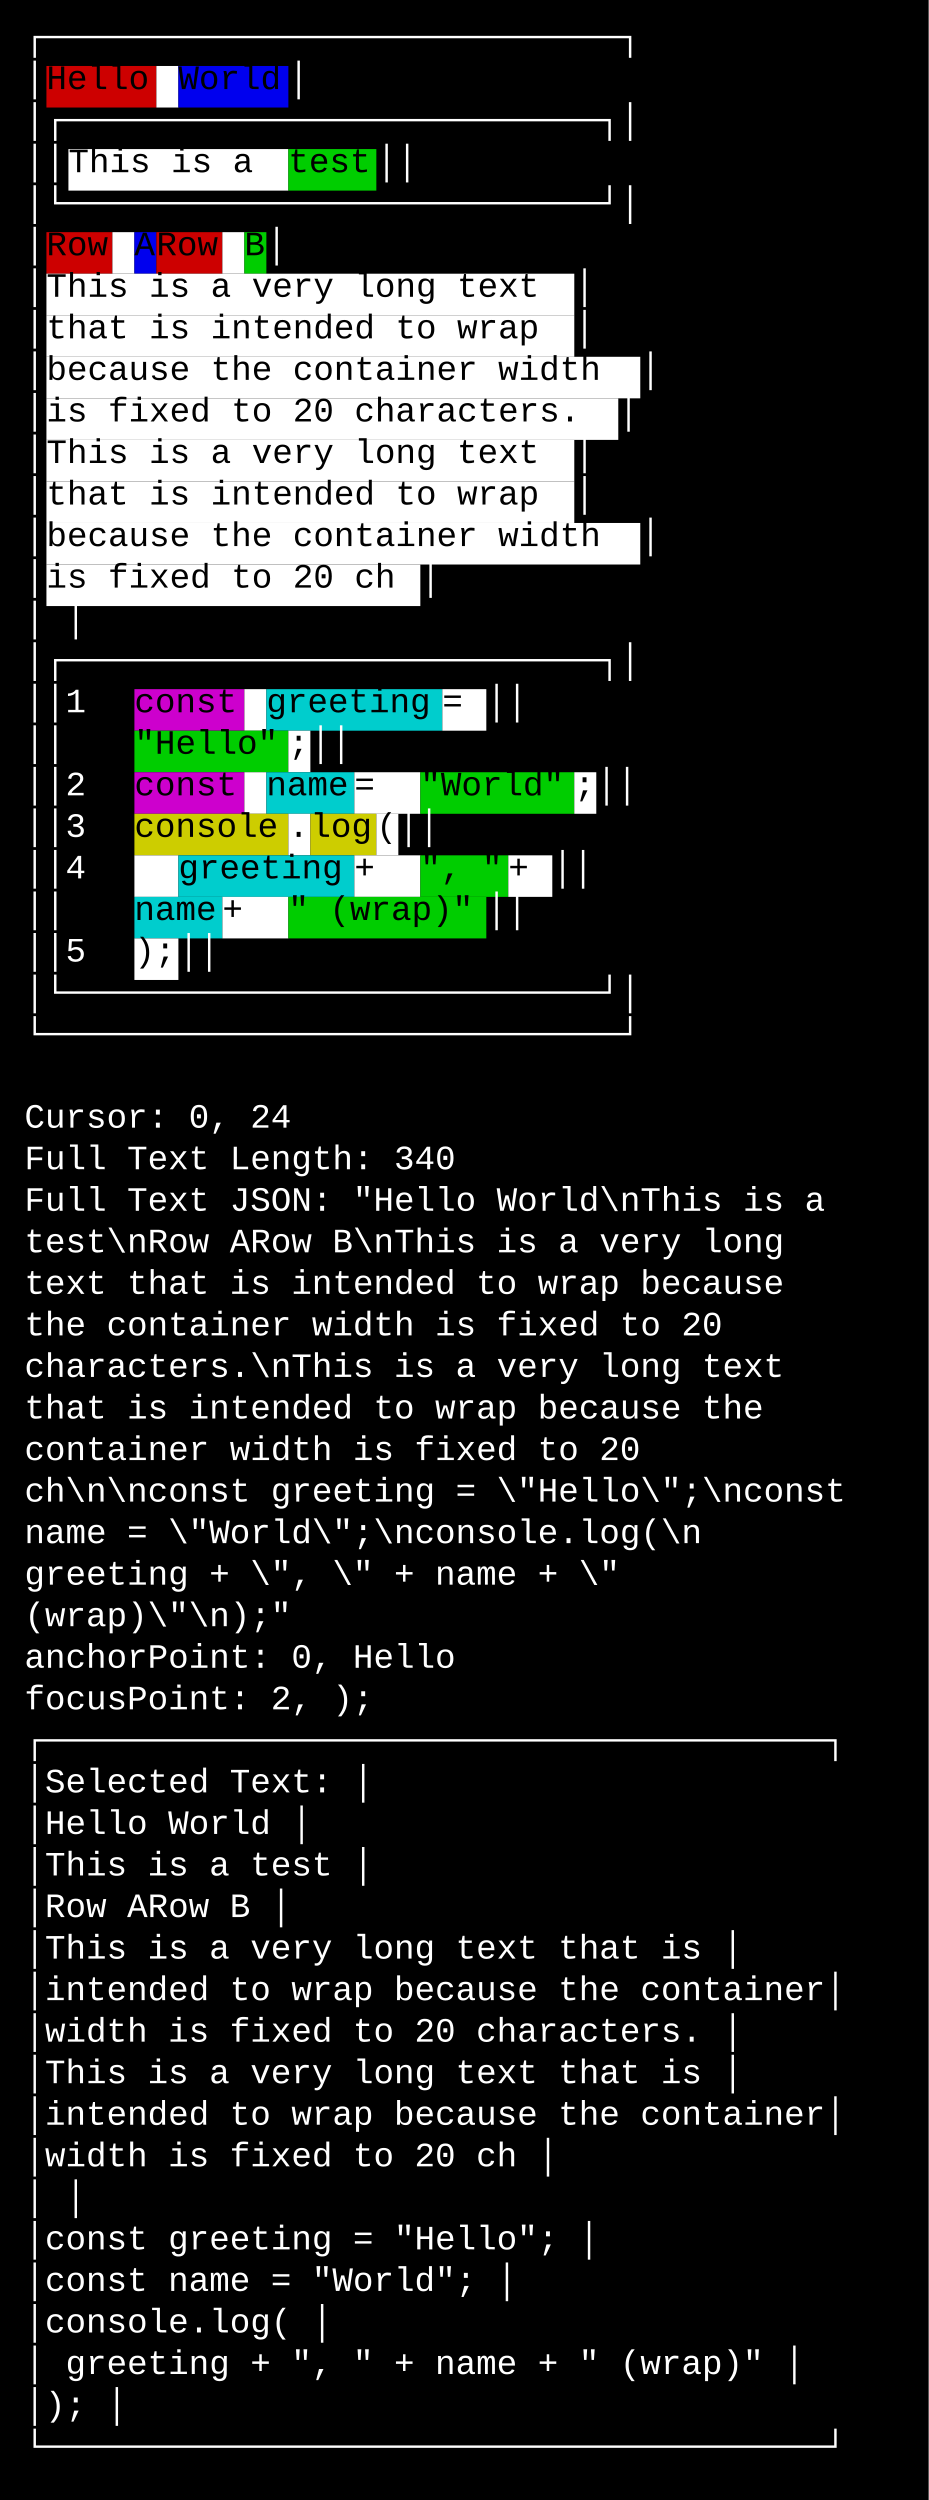
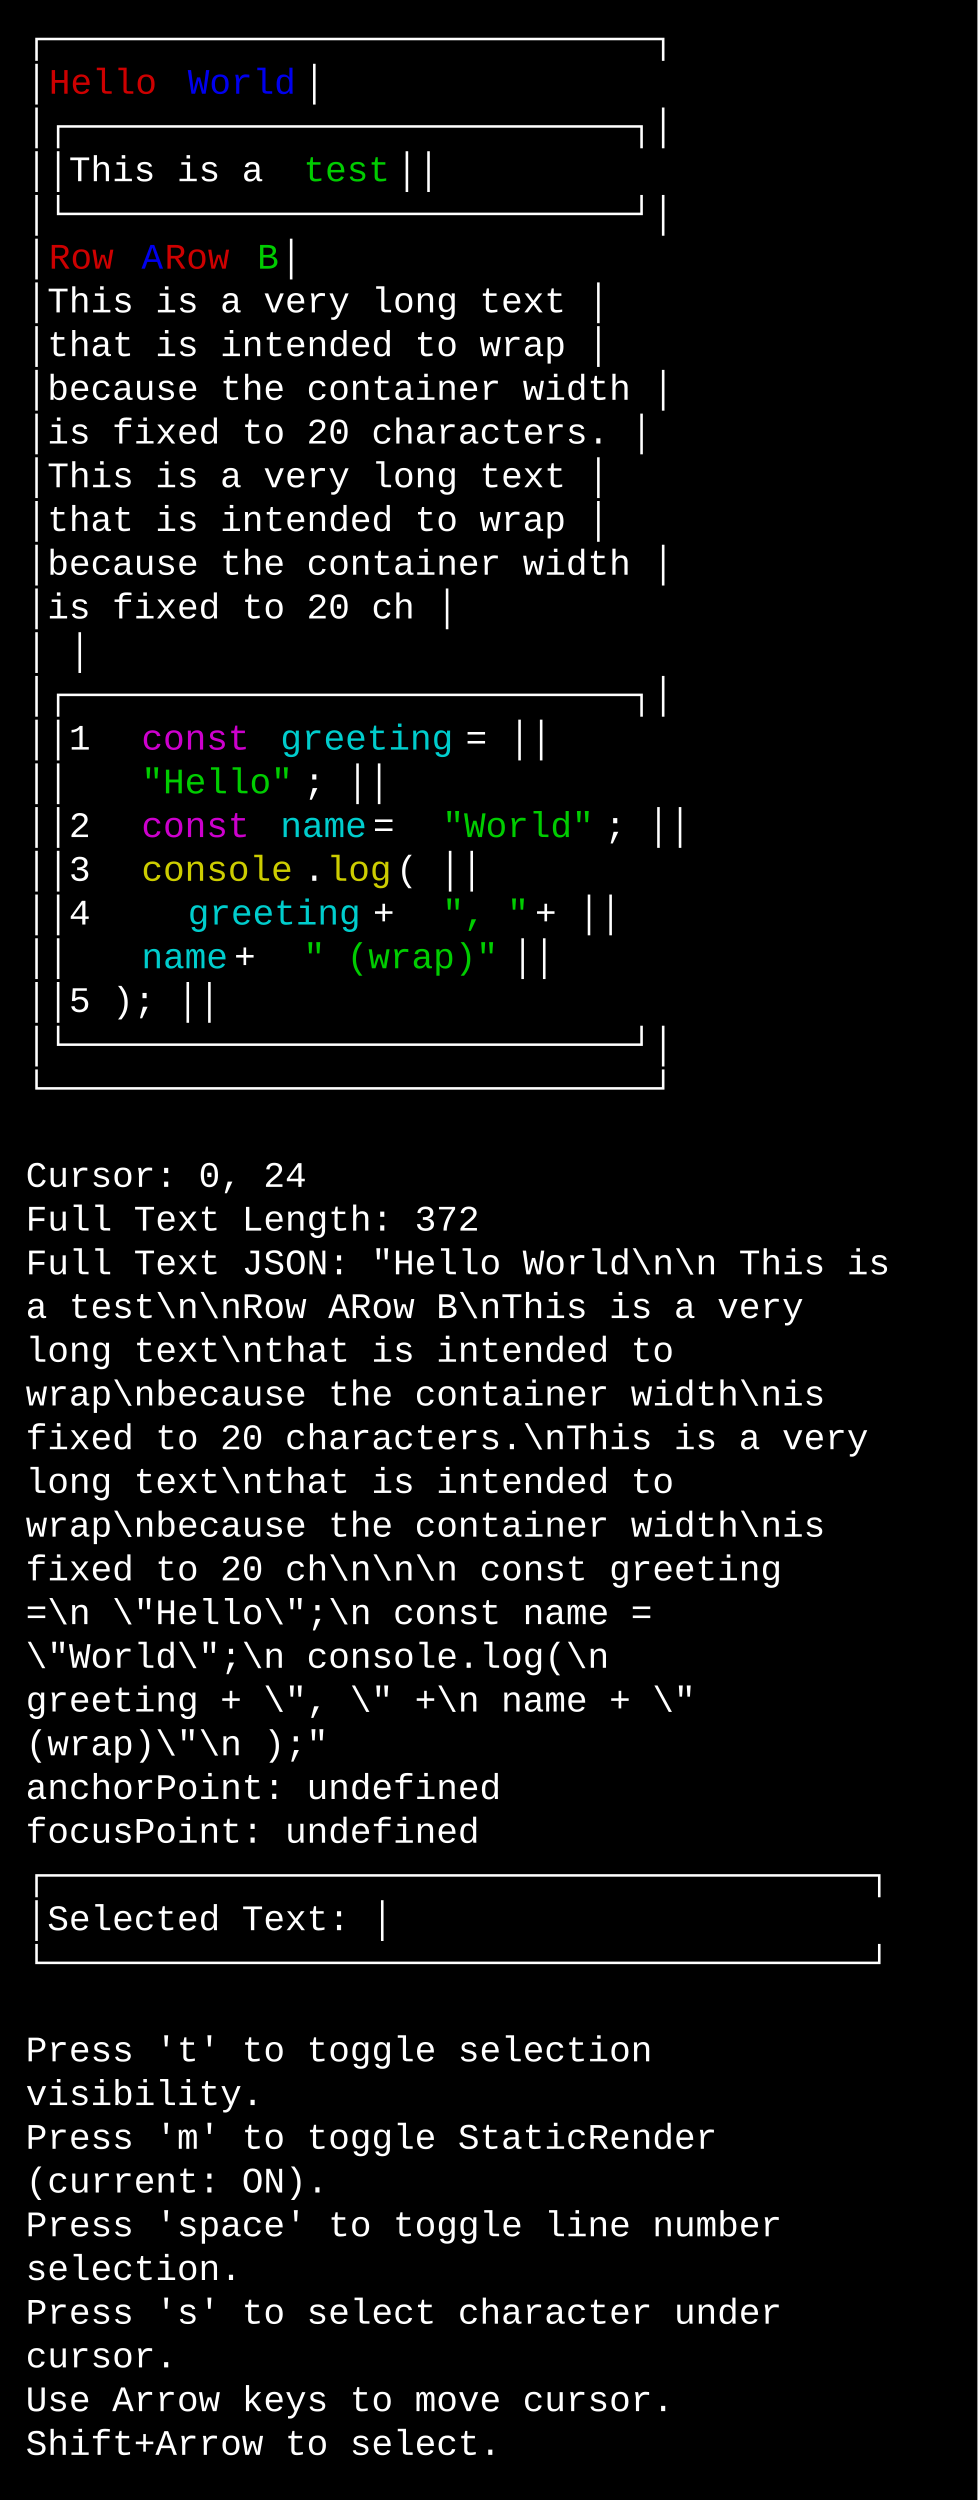
- <svg xmlns="http://www.w3.org/2000/svg" width="380" height="1023" viewBox="0 0 380 1023">
+ <svg xmlns="http://www.w3.org/2000/svg" width="380" height="972" viewBox="0 0 380 972">
  <style>
    text { font-family: Consolas, "Courier New", monospace; font-size: 14px; dominant-baseline: text-before-edge; white-space: pre; }
  </style>
-   <rect width="380" height="1023" fill="#000000" />
+   <rect width="380" height="972" fill="#000000" />
  <g transform="translate(10, 10)">
    <text x="0" y="2" fill="#ffffff" textLength="360" lengthAdjust="spacingAndGlyphs">┌────────────────────────────┐          </text>
    <text x="0" y="19" fill="#ffffff" textLength="9" lengthAdjust="spacingAndGlyphs">│</text>
-     <rect x="9" y="17" width="45" height="17" fill="#cd0000" />
-     <text x="9" y="19" fill="#000000" textLength="45" lengthAdjust="spacingAndGlyphs">Hello</text>
-     <rect x="54" y="17" width="9" height="17" fill="#ffffff" />
-     <rect x="63" y="17" width="45" height="17" fill="#0000ee" />
-     <text x="63" y="19" fill="#000000" textLength="45" lengthAdjust="spacingAndGlyphs">World</text>
+     <text x="9" y="19" fill="#cd0000" textLength="45" lengthAdjust="spacingAndGlyphs">Hello</text>
+     <text x="63" y="19" fill="#0000ee" textLength="45" lengthAdjust="spacingAndGlyphs">World</text>
    <text x="108" y="19" fill="#ffffff" textLength="252" lengthAdjust="spacingAndGlyphs">                 │          </text>
    <text x="0" y="36" fill="#ffffff" textLength="360" lengthAdjust="spacingAndGlyphs">│┌──────────────────────────┐│          </text>
-     <text x="0" y="53" fill="#ffffff" textLength="18" lengthAdjust="spacingAndGlyphs">││</text>
-     <rect x="18" y="51" width="90" height="17" fill="#ffffff" />
-     <text x="18" y="53" fill="#000000" textLength="90" lengthAdjust="spacingAndGlyphs">This is a </text>
-     <rect x="108" y="51" width="36" height="17" fill="#00cd00" />
-     <text x="108" y="53" fill="#000000" textLength="36" lengthAdjust="spacingAndGlyphs">test</text>
+     <text x="0" y="53" fill="#ffffff" textLength="108" lengthAdjust="spacingAndGlyphs">││This is a </text>
+     <text x="108" y="53" fill="#00cd00" textLength="36" lengthAdjust="spacingAndGlyphs">test</text>
    <text x="144" y="53" fill="#ffffff" textLength="216" lengthAdjust="spacingAndGlyphs">            ││          </text>
    <text x="0" y="70" fill="#ffffff" textLength="360" lengthAdjust="spacingAndGlyphs">│└──────────────────────────┘│          </text>
    <text x="0" y="87" fill="#ffffff" textLength="9" lengthAdjust="spacingAndGlyphs">│</text>
-     <rect x="9" y="85" width="27" height="17" fill="#cd0000" />
-     <text x="9" y="87" fill="#000000" textLength="27" lengthAdjust="spacingAndGlyphs">Row</text>
-     <rect x="36" y="85" width="9" height="17" fill="#ffffff" />
-     <rect x="45" y="85" width="9" height="17" fill="#0000ee" />
-     <text x="45" y="87" fill="#000000" textLength="9" lengthAdjust="spacingAndGlyphs">A</text>
-     <rect x="54" y="85" width="27" height="17" fill="#cd0000" />
-     <text x="54" y="87" fill="#000000" textLength="27" lengthAdjust="spacingAndGlyphs">Row</text>
-     <rect x="81" y="85" width="9" height="17" fill="#ffffff" />
-     <rect x="90" y="85" width="9" height="17" fill="#00cd00" />
-     <text x="90" y="87" fill="#000000" textLength="9" lengthAdjust="spacingAndGlyphs">B</text>
+     <text x="9" y="87" fill="#cd0000" textLength="27" lengthAdjust="spacingAndGlyphs">Row</text>
+     <text x="45" y="87" fill="#0000ee" textLength="9" lengthAdjust="spacingAndGlyphs">A</text>
+     <text x="54" y="87" fill="#cd0000" textLength="27" lengthAdjust="spacingAndGlyphs">Row</text>
+     <text x="90" y="87" fill="#00cd00" textLength="9" lengthAdjust="spacingAndGlyphs">B</text>
    <text x="99" y="87" fill="#ffffff" textLength="261" lengthAdjust="spacingAndGlyphs">                  │          </text>
-     <text x="0" y="104" fill="#ffffff" textLength="9" lengthAdjust="spacingAndGlyphs">│</text>
-     <rect x="9" y="102" width="216" height="17" fill="#ffffff" />
-     <text x="9" y="104" fill="#000000" textLength="216" lengthAdjust="spacingAndGlyphs">This is a very long text</text>
-     <text x="225" y="104" fill="#ffffff" textLength="135" lengthAdjust="spacingAndGlyphs">    │          </text>
-     <text x="0" y="121" fill="#ffffff" textLength="9" lengthAdjust="spacingAndGlyphs">│</text>
-     <rect x="9" y="119" width="216" height="17" fill="#ffffff" />
-     <text x="9" y="121" fill="#000000" textLength="216" lengthAdjust="spacingAndGlyphs">that is intended to wrap</text>
-     <text x="225" y="121" fill="#ffffff" textLength="135" lengthAdjust="spacingAndGlyphs">    │          </text>
-     <text x="0" y="138" fill="#ffffff" textLength="9" lengthAdjust="spacingAndGlyphs">│</text>
-     <rect x="9" y="136" width="243" height="17" fill="#ffffff" />
-     <text x="9" y="138" fill="#000000" textLength="243" lengthAdjust="spacingAndGlyphs">because the container width</text>
-     <text x="252" y="138" fill="#ffffff" textLength="108" lengthAdjust="spacingAndGlyphs"> │          </text>
-     <text x="0" y="155" fill="#ffffff" textLength="9" lengthAdjust="spacingAndGlyphs">│</text>
-     <rect x="9" y="153" width="234" height="17" fill="#ffffff" />
-     <text x="9" y="155" fill="#000000" textLength="234" lengthAdjust="spacingAndGlyphs">is fixed to 20 characters.</text>
-     <text x="243" y="155" fill="#ffffff" textLength="117" lengthAdjust="spacingAndGlyphs">  │          </text>
-     <text x="0" y="172" fill="#ffffff" textLength="9" lengthAdjust="spacingAndGlyphs">│</text>
-     <rect x="9" y="170" width="216" height="17" fill="#ffffff" />
-     <text x="9" y="172" fill="#000000" textLength="216" lengthAdjust="spacingAndGlyphs">This is a very long text</text>
-     <text x="225" y="172" fill="#ffffff" textLength="135" lengthAdjust="spacingAndGlyphs">    │          </text>
-     <text x="0" y="189" fill="#ffffff" textLength="9" lengthAdjust="spacingAndGlyphs">│</text>
-     <rect x="9" y="187" width="216" height="17" fill="#ffffff" />
-     <text x="9" y="189" fill="#000000" textLength="216" lengthAdjust="spacingAndGlyphs">that is intended to wrap</text>
-     <text x="225" y="189" fill="#ffffff" textLength="135" lengthAdjust="spacingAndGlyphs">    │          </text>
-     <text x="0" y="206" fill="#ffffff" textLength="9" lengthAdjust="spacingAndGlyphs">│</text>
-     <rect x="9" y="204" width="243" height="17" fill="#ffffff" />
-     <text x="9" y="206" fill="#000000" textLength="243" lengthAdjust="spacingAndGlyphs">because the container width</text>
-     <text x="252" y="206" fill="#ffffff" textLength="108" lengthAdjust="spacingAndGlyphs"> │          </text>
-     <text x="0" y="223" fill="#ffffff" textLength="9" lengthAdjust="spacingAndGlyphs">│</text>
-     <rect x="9" y="221" width="153" height="17" fill="#ffffff" />
-     <text x="9" y="223" fill="#000000" textLength="153" lengthAdjust="spacingAndGlyphs">is fixed to 20 ch</text>
-     <text x="162" y="223" fill="#ffffff" textLength="198" lengthAdjust="spacingAndGlyphs">           │          </text>
+     <text x="0" y="104" fill="#ffffff" textLength="360" lengthAdjust="spacingAndGlyphs">│This is a very long text    │          </text>
+     <text x="0" y="121" fill="#ffffff" textLength="360" lengthAdjust="spacingAndGlyphs">│that is intended to wrap    │          </text>
+     <text x="0" y="138" fill="#ffffff" textLength="360" lengthAdjust="spacingAndGlyphs">│because the container width │          </text>
+     <text x="0" y="155" fill="#ffffff" textLength="360" lengthAdjust="spacingAndGlyphs">│is fixed to 20 characters.  │          </text>
+     <text x="0" y="172" fill="#ffffff" textLength="360" lengthAdjust="spacingAndGlyphs">│This is a very long text    │          </text>
+     <text x="0" y="189" fill="#ffffff" textLength="360" lengthAdjust="spacingAndGlyphs">│that is intended to wrap    │          </text>
+     <text x="0" y="206" fill="#ffffff" textLength="360" lengthAdjust="spacingAndGlyphs">│because the container width │          </text>
+     <text x="0" y="223" fill="#ffffff" textLength="360" lengthAdjust="spacingAndGlyphs">│is fixed to 20 ch           │          </text>
    <text x="0" y="240" fill="#ffffff" textLength="360" lengthAdjust="spacingAndGlyphs">│                            │          </text>
    <text x="0" y="257" fill="#ffffff" textLength="360" lengthAdjust="spacingAndGlyphs">│┌──────────────────────────┐│          </text>
    <text x="0" y="274" fill="#ffffff" textLength="45" lengthAdjust="spacingAndGlyphs">││1  </text>
-     <rect x="45" y="272" width="45" height="17" fill="#cd00cd" />
-     <text x="45" y="274" fill="#000000" textLength="45" lengthAdjust="spacingAndGlyphs">const</text>
-     <rect x="90" y="272" width="9" height="17" fill="#ffffff" />
-     <rect x="99" y="272" width="72" height="17" fill="#00cdcd" />
-     <text x="99" y="274" fill="#000000" textLength="72" lengthAdjust="spacingAndGlyphs">greeting</text>
-     <rect x="171" y="272" width="18" height="17" fill="#ffffff" />
-     <text x="171" y="274" fill="#000000" textLength="18" lengthAdjust="spacingAndGlyphs"> =</text>
-     <text x="189" y="274" fill="#ffffff" textLength="171" lengthAdjust="spacingAndGlyphs">       ││          </text>
+     <text x="45" y="274" fill="#cd00cd" textLength="45" lengthAdjust="spacingAndGlyphs">const</text>
+     <text x="99" y="274" fill="#00cdcd" textLength="72" lengthAdjust="spacingAndGlyphs">greeting</text>
+     <text x="171" y="274" fill="#ffffff" textLength="189" lengthAdjust="spacingAndGlyphs"> =       ││          </text>
    <text x="0" y="291" fill="#ffffff" textLength="45" lengthAdjust="spacingAndGlyphs">││   </text>
-     <rect x="45" y="289" width="63" height="17" fill="#00cd00" />
-     <text x="45" y="291" fill="#000000" textLength="63" lengthAdjust="spacingAndGlyphs">"Hello"</text>
-     <rect x="108" y="289" width="9" height="17" fill="#ffffff" />
-     <text x="108" y="291" fill="#000000" textLength="9" lengthAdjust="spacingAndGlyphs">;</text>
-     <text x="117" y="291" fill="#ffffff" textLength="243" lengthAdjust="spacingAndGlyphs">               ││          </text>
+     <text x="45" y="291" fill="#00cd00" textLength="63" lengthAdjust="spacingAndGlyphs">"Hello"</text>
+     <text x="108" y="291" fill="#ffffff" textLength="252" lengthAdjust="spacingAndGlyphs">;               ││          </text>
    <text x="0" y="308" fill="#ffffff" textLength="45" lengthAdjust="spacingAndGlyphs">││2  </text>
-     <rect x="45" y="306" width="45" height="17" fill="#cd00cd" />
-     <text x="45" y="308" fill="#000000" textLength="45" lengthAdjust="spacingAndGlyphs">const</text>
-     <rect x="90" y="306" width="9" height="17" fill="#ffffff" />
-     <rect x="99" y="306" width="36" height="17" fill="#00cdcd" />
-     <text x="99" y="308" fill="#000000" textLength="36" lengthAdjust="spacingAndGlyphs">name</text>
-     <rect x="135" y="306" width="27" height="17" fill="#ffffff" />
-     <text x="135" y="308" fill="#000000" textLength="27" lengthAdjust="spacingAndGlyphs"> = </text>
-     <rect x="162" y="306" width="63" height="17" fill="#00cd00" />
-     <text x="162" y="308" fill="#000000" textLength="63" lengthAdjust="spacingAndGlyphs">"World"</text>
-     <rect x="225" y="306" width="9" height="17" fill="#ffffff" />
-     <text x="225" y="308" fill="#000000" textLength="9" lengthAdjust="spacingAndGlyphs">;</text>
-     <text x="234" y="308" fill="#ffffff" textLength="126" lengthAdjust="spacingAndGlyphs">  ││          </text>
+     <text x="45" y="308" fill="#cd00cd" textLength="45" lengthAdjust="spacingAndGlyphs">const</text>
+     <text x="99" y="308" fill="#00cdcd" textLength="36" lengthAdjust="spacingAndGlyphs">name</text>
+     <text x="135" y="308" fill="#ffffff" textLength="27" lengthAdjust="spacingAndGlyphs"> = </text>
+     <text x="162" y="308" fill="#00cd00" textLength="63" lengthAdjust="spacingAndGlyphs">"World"</text>
+     <text x="225" y="308" fill="#ffffff" textLength="135" lengthAdjust="spacingAndGlyphs">;  ││          </text>
    <text x="0" y="325" fill="#ffffff" textLength="45" lengthAdjust="spacingAndGlyphs">││3  </text>
-     <rect x="45" y="323" width="63" height="17" fill="#cdcd00" />
-     <text x="45" y="325" fill="#000000" textLength="63" lengthAdjust="spacingAndGlyphs">console</text>
-     <rect x="108" y="323" width="9" height="17" fill="#ffffff" />
-     <text x="108" y="325" fill="#000000" textLength="9" lengthAdjust="spacingAndGlyphs">.</text>
-     <rect x="117" y="323" width="27" height="17" fill="#cdcd00" />
-     <text x="117" y="325" fill="#000000" textLength="27" lengthAdjust="spacingAndGlyphs">log</text>
-     <rect x="144" y="323" width="9" height="17" fill="#ffffff" />
-     <text x="144" y="325" fill="#000000" textLength="9" lengthAdjust="spacingAndGlyphs">(</text>
-     <text x="153" y="325" fill="#ffffff" textLength="207" lengthAdjust="spacingAndGlyphs">           ││          </text>
-     <text x="0" y="342" fill="#ffffff" textLength="45" lengthAdjust="spacingAndGlyphs">││4  </text>
-     <rect x="45" y="340" width="18" height="17" fill="#ffffff" />
-     <rect x="63" y="340" width="72" height="17" fill="#00cdcd" />
-     <text x="63" y="342" fill="#000000" textLength="72" lengthAdjust="spacingAndGlyphs">greeting</text>
-     <rect x="135" y="340" width="27" height="17" fill="#ffffff" />
-     <text x="135" y="342" fill="#000000" textLength="27" lengthAdjust="spacingAndGlyphs"> + </text>
-     <rect x="162" y="340" width="36" height="17" fill="#00cd00" />
-     <text x="162" y="342" fill="#000000" textLength="36" lengthAdjust="spacingAndGlyphs">", "</text>
-     <rect x="198" y="340" width="18" height="17" fill="#ffffff" />
-     <text x="198" y="342" fill="#000000" textLength="18" lengthAdjust="spacingAndGlyphs"> +</text>
-     <text x="216" y="342" fill="#ffffff" textLength="144" lengthAdjust="spacingAndGlyphs">    ││          </text>
+     <text x="45" y="325" fill="#cdcd00" textLength="63" lengthAdjust="spacingAndGlyphs">console</text>
+     <text x="108" y="325" fill="#ffffff" textLength="9" lengthAdjust="spacingAndGlyphs">.</text>
+     <text x="117" y="325" fill="#cdcd00" textLength="27" lengthAdjust="spacingAndGlyphs">log</text>
+     <text x="144" y="325" fill="#ffffff" textLength="216" lengthAdjust="spacingAndGlyphs">(           ││          </text>
+     <text x="0" y="342" fill="#ffffff" textLength="63" lengthAdjust="spacingAndGlyphs">││4    </text>
+     <text x="63" y="342" fill="#00cdcd" textLength="72" lengthAdjust="spacingAndGlyphs">greeting</text>
+     <text x="135" y="342" fill="#ffffff" textLength="27" lengthAdjust="spacingAndGlyphs"> + </text>
+     <text x="162" y="342" fill="#00cd00" textLength="36" lengthAdjust="spacingAndGlyphs">", "</text>
+     <text x="198" y="342" fill="#ffffff" textLength="162" lengthAdjust="spacingAndGlyphs"> +    ││          </text>
    <text x="0" y="359" fill="#ffffff" textLength="45" lengthAdjust="spacingAndGlyphs">││   </text>
-     <rect x="45" y="357" width="36" height="17" fill="#00cdcd" />
-     <text x="45" y="359" fill="#000000" textLength="36" lengthAdjust="spacingAndGlyphs">name</text>
-     <rect x="81" y="357" width="27" height="17" fill="#ffffff" />
-     <text x="81" y="359" fill="#000000" textLength="27" lengthAdjust="spacingAndGlyphs"> + </text>
-     <rect x="108" y="357" width="81" height="17" fill="#00cd00" />
-     <text x="108" y="359" fill="#000000" textLength="81" lengthAdjust="spacingAndGlyphs">" (wrap)"</text>
+     <text x="45" y="359" fill="#00cdcd" textLength="36" lengthAdjust="spacingAndGlyphs">name</text>
+     <text x="81" y="359" fill="#ffffff" textLength="27" lengthAdjust="spacingAndGlyphs"> + </text>
+     <text x="108" y="359" fill="#00cd00" textLength="81" lengthAdjust="spacingAndGlyphs">" (wrap)"</text>
    <text x="189" y="359" fill="#ffffff" textLength="171" lengthAdjust="spacingAndGlyphs">       ││          </text>
-     <text x="0" y="376" fill="#ffffff" textLength="45" lengthAdjust="spacingAndGlyphs">││5  </text>
-     <rect x="45" y="374" width="18" height="17" fill="#ffffff" />
-     <text x="45" y="376" fill="#000000" textLength="18" lengthAdjust="spacingAndGlyphs">);</text>
-     <text x="63" y="376" fill="#ffffff" textLength="297" lengthAdjust="spacingAndGlyphs">                     ││          </text>
+     <text x="0" y="376" fill="#ffffff" textLength="360" lengthAdjust="spacingAndGlyphs">││5  );                     ││          </text>
    <text x="0" y="393" fill="#ffffff" textLength="360" lengthAdjust="spacingAndGlyphs">│└──────────────────────────┘│          </text>
    <text x="0" y="410" fill="#ffffff" textLength="360" lengthAdjust="spacingAndGlyphs">└────────────────────────────┘          </text>
    <text x="0" y="444" fill="#ffffff" textLength="360" lengthAdjust="spacingAndGlyphs">Cursor: 0, 24                           </text>
-     <text x="0" y="461" fill="#ffffff" textLength="360" lengthAdjust="spacingAndGlyphs">Full Text Length: 340                   </text>
-     <text x="0" y="478" fill="#ffffff" textLength="360" lengthAdjust="spacingAndGlyphs">Full Text JSON: "Hello World\nThis is a </text>
-     <text x="0" y="495" fill="#ffffff" textLength="360" lengthAdjust="spacingAndGlyphs">test\nRow ARow B\nThis is a very long   </text>
-     <text x="0" y="512" fill="#ffffff" textLength="360" lengthAdjust="spacingAndGlyphs">text that is intended to wrap because   </text>
-     <text x="0" y="529" fill="#ffffff" textLength="360" lengthAdjust="spacingAndGlyphs">the container width is fixed to 20      </text>
-     <text x="0" y="546" fill="#ffffff" textLength="360" lengthAdjust="spacingAndGlyphs">characters.\nThis is a very long text   </text>
-     <text x="0" y="563" fill="#ffffff" textLength="360" lengthAdjust="spacingAndGlyphs">that is intended to wrap because the    </text>
-     <text x="0" y="580" fill="#ffffff" textLength="360" lengthAdjust="spacingAndGlyphs">container width is fixed to 20          </text>
-     <text x="0" y="597" fill="#ffffff" textLength="360" lengthAdjust="spacingAndGlyphs">ch\n\nconst greeting = \"Hello\";\nconst</text>
-     <text x="0" y="614" fill="#ffffff" textLength="360" lengthAdjust="spacingAndGlyphs">name = \"World\";\nconsole.log(\n       </text>
-     <text x="0" y="631" fill="#ffffff" textLength="360" lengthAdjust="spacingAndGlyphs">greeting + \", \" + name + \"           </text>
-     <text x="0" y="648" fill="#ffffff" textLength="360" lengthAdjust="spacingAndGlyphs">(wrap)\"\n);"                           </text>
-     <text x="0" y="665" fill="#ffffff" textLength="360" lengthAdjust="spacingAndGlyphs">anchorPoint: 0, Hello                   </text>
-     <text x="0" y="682" fill="#ffffff" textLength="360" lengthAdjust="spacingAndGlyphs">focusPoint: 2, );                       </text>
-     <text x="0" y="699" fill="#ffffff" textLength="360" lengthAdjust="spacingAndGlyphs">┌──────────────────────────────────────┐</text>
-     <text x="0" y="716" fill="#ffffff" textLength="360" lengthAdjust="spacingAndGlyphs">│Selected Text:                        │</text>
-     <text x="0" y="733" fill="#ffffff" textLength="360" lengthAdjust="spacingAndGlyphs">│Hello World                           │</text>
-     <text x="0" y="750" fill="#ffffff" textLength="360" lengthAdjust="spacingAndGlyphs">│This is a test                        │</text>
-     <text x="0" y="767" fill="#ffffff" textLength="360" lengthAdjust="spacingAndGlyphs">│Row ARow B                            │</text>
-     <text x="0" y="784" fill="#ffffff" textLength="360" lengthAdjust="spacingAndGlyphs">│This is a very long text that is      │</text>
-     <text x="0" y="801" fill="#ffffff" textLength="360" lengthAdjust="spacingAndGlyphs">│intended to wrap because the container│</text>
-     <text x="0" y="818" fill="#ffffff" textLength="360" lengthAdjust="spacingAndGlyphs">│width is fixed to 20 characters.      │</text>
-     <text x="0" y="835" fill="#ffffff" textLength="360" lengthAdjust="spacingAndGlyphs">│This is a very long text that is      │</text>
-     <text x="0" y="852" fill="#ffffff" textLength="360" lengthAdjust="spacingAndGlyphs">│intended to wrap because the container│</text>
-     <text x="0" y="869" fill="#ffffff" textLength="360" lengthAdjust="spacingAndGlyphs">│width is fixed to 20 ch               │</text>
-     <text x="0" y="886" fill="#ffffff" textLength="360" lengthAdjust="spacingAndGlyphs">│                                      │</text>
-     <text x="0" y="903" fill="#ffffff" textLength="360" lengthAdjust="spacingAndGlyphs">│const greeting = "Hello";             │</text>
-     <text x="0" y="920" fill="#ffffff" textLength="360" lengthAdjust="spacingAndGlyphs">│const name = "World";                 │</text>
-     <text x="0" y="937" fill="#ffffff" textLength="360" lengthAdjust="spacingAndGlyphs">│console.log(                          │</text>
-     <text x="0" y="954" fill="#ffffff" textLength="360" lengthAdjust="spacingAndGlyphs">│  greeting + ", " + name + " (wrap)"  │</text>
-     <text x="0" y="971" fill="#ffffff" textLength="360" lengthAdjust="spacingAndGlyphs">│);                                    │</text>
-     <text x="0" y="988" fill="#ffffff" textLength="360" lengthAdjust="spacingAndGlyphs">└──────────────────────────────────────┘</text>
+     <text x="0" y="461" fill="#ffffff" textLength="360" lengthAdjust="spacingAndGlyphs">Full Text Length: 372                   </text>
+     <text x="0" y="478" fill="#ffffff" textLength="360" lengthAdjust="spacingAndGlyphs">Full Text JSON: "Hello World\n\n This is</text>
+     <text x="0" y="495" fill="#ffffff" textLength="360" lengthAdjust="spacingAndGlyphs">a test\n\nRow ARow B\nThis is a very    </text>
+     <text x="0" y="512" fill="#ffffff" textLength="360" lengthAdjust="spacingAndGlyphs">long text\nthat is intended to          </text>
+     <text x="0" y="529" fill="#ffffff" textLength="360" lengthAdjust="spacingAndGlyphs">wrap\nbecause the container width\nis   </text>
+     <text x="0" y="546" fill="#ffffff" textLength="360" lengthAdjust="spacingAndGlyphs">fixed to 20 characters.\nThis is a very </text>
+     <text x="0" y="563" fill="#ffffff" textLength="360" lengthAdjust="spacingAndGlyphs">long text\nthat is intended to          </text>
+     <text x="0" y="580" fill="#ffffff" textLength="360" lengthAdjust="spacingAndGlyphs">wrap\nbecause the container width\nis   </text>
+     <text x="0" y="597" fill="#ffffff" textLength="360" lengthAdjust="spacingAndGlyphs">fixed to 20 ch\n\n\n    const greeting  </text>
+     <text x="0" y="614" fill="#ffffff" textLength="360" lengthAdjust="spacingAndGlyphs">=\n    \"Hello\";\n    const name =     </text>
+     <text x="0" y="631" fill="#ffffff" textLength="360" lengthAdjust="spacingAndGlyphs">\"World\";\n    console.log(\n          </text>
+     <text x="0" y="648" fill="#ffffff" textLength="360" lengthAdjust="spacingAndGlyphs">greeting + \", \" +\n    name + \"      </text>
+     <text x="0" y="665" fill="#ffffff" textLength="360" lengthAdjust="spacingAndGlyphs">(wrap)\"\n    );"                       </text>
+     <text x="0" y="682" fill="#ffffff" textLength="360" lengthAdjust="spacingAndGlyphs">anchorPoint: undefined                  </text>
+     <text x="0" y="699" fill="#ffffff" textLength="360" lengthAdjust="spacingAndGlyphs">focusPoint: undefined                   </text>
+     <text x="0" y="716" fill="#ffffff" textLength="360" lengthAdjust="spacingAndGlyphs">┌──────────────────────────────────────┐</text>
+     <text x="0" y="733" fill="#ffffff" textLength="360" lengthAdjust="spacingAndGlyphs">│Selected Text:                        │</text>
+     <text x="0" y="750" fill="#ffffff" textLength="360" lengthAdjust="spacingAndGlyphs">└──────────────────────────────────────┘</text>
+     <text x="0" y="784" fill="#ffffff" textLength="360" lengthAdjust="spacingAndGlyphs">Press 't' to toggle selection           </text>
+     <text x="0" y="801" fill="#ffffff" textLength="360" lengthAdjust="spacingAndGlyphs">visibility.                             </text>
+     <text x="0" y="818" fill="#ffffff" textLength="360" lengthAdjust="spacingAndGlyphs">Press 'm' to toggle StaticRender        </text>
+     <text x="0" y="835" fill="#ffffff" textLength="360" lengthAdjust="spacingAndGlyphs">(current: ON).                          </text>
+     <text x="0" y="852" fill="#ffffff" textLength="360" lengthAdjust="spacingAndGlyphs">Press 'space' to toggle line number     </text>
+     <text x="0" y="869" fill="#ffffff" textLength="360" lengthAdjust="spacingAndGlyphs">selection.                              </text>
+     <text x="0" y="886" fill="#ffffff" textLength="360" lengthAdjust="spacingAndGlyphs">Press 's' to select character under     </text>
+     <text x="0" y="903" fill="#ffffff" textLength="360" lengthAdjust="spacingAndGlyphs">cursor.                                 </text>
+     <text x="0" y="920" fill="#ffffff" textLength="360" lengthAdjust="spacingAndGlyphs">Use Arrow keys to move cursor.          </text>
+     <text x="0" y="937" fill="#ffffff" textLength="360" lengthAdjust="spacingAndGlyphs">Shift+Arrow to select.                  </text>
  </g>
</svg>
